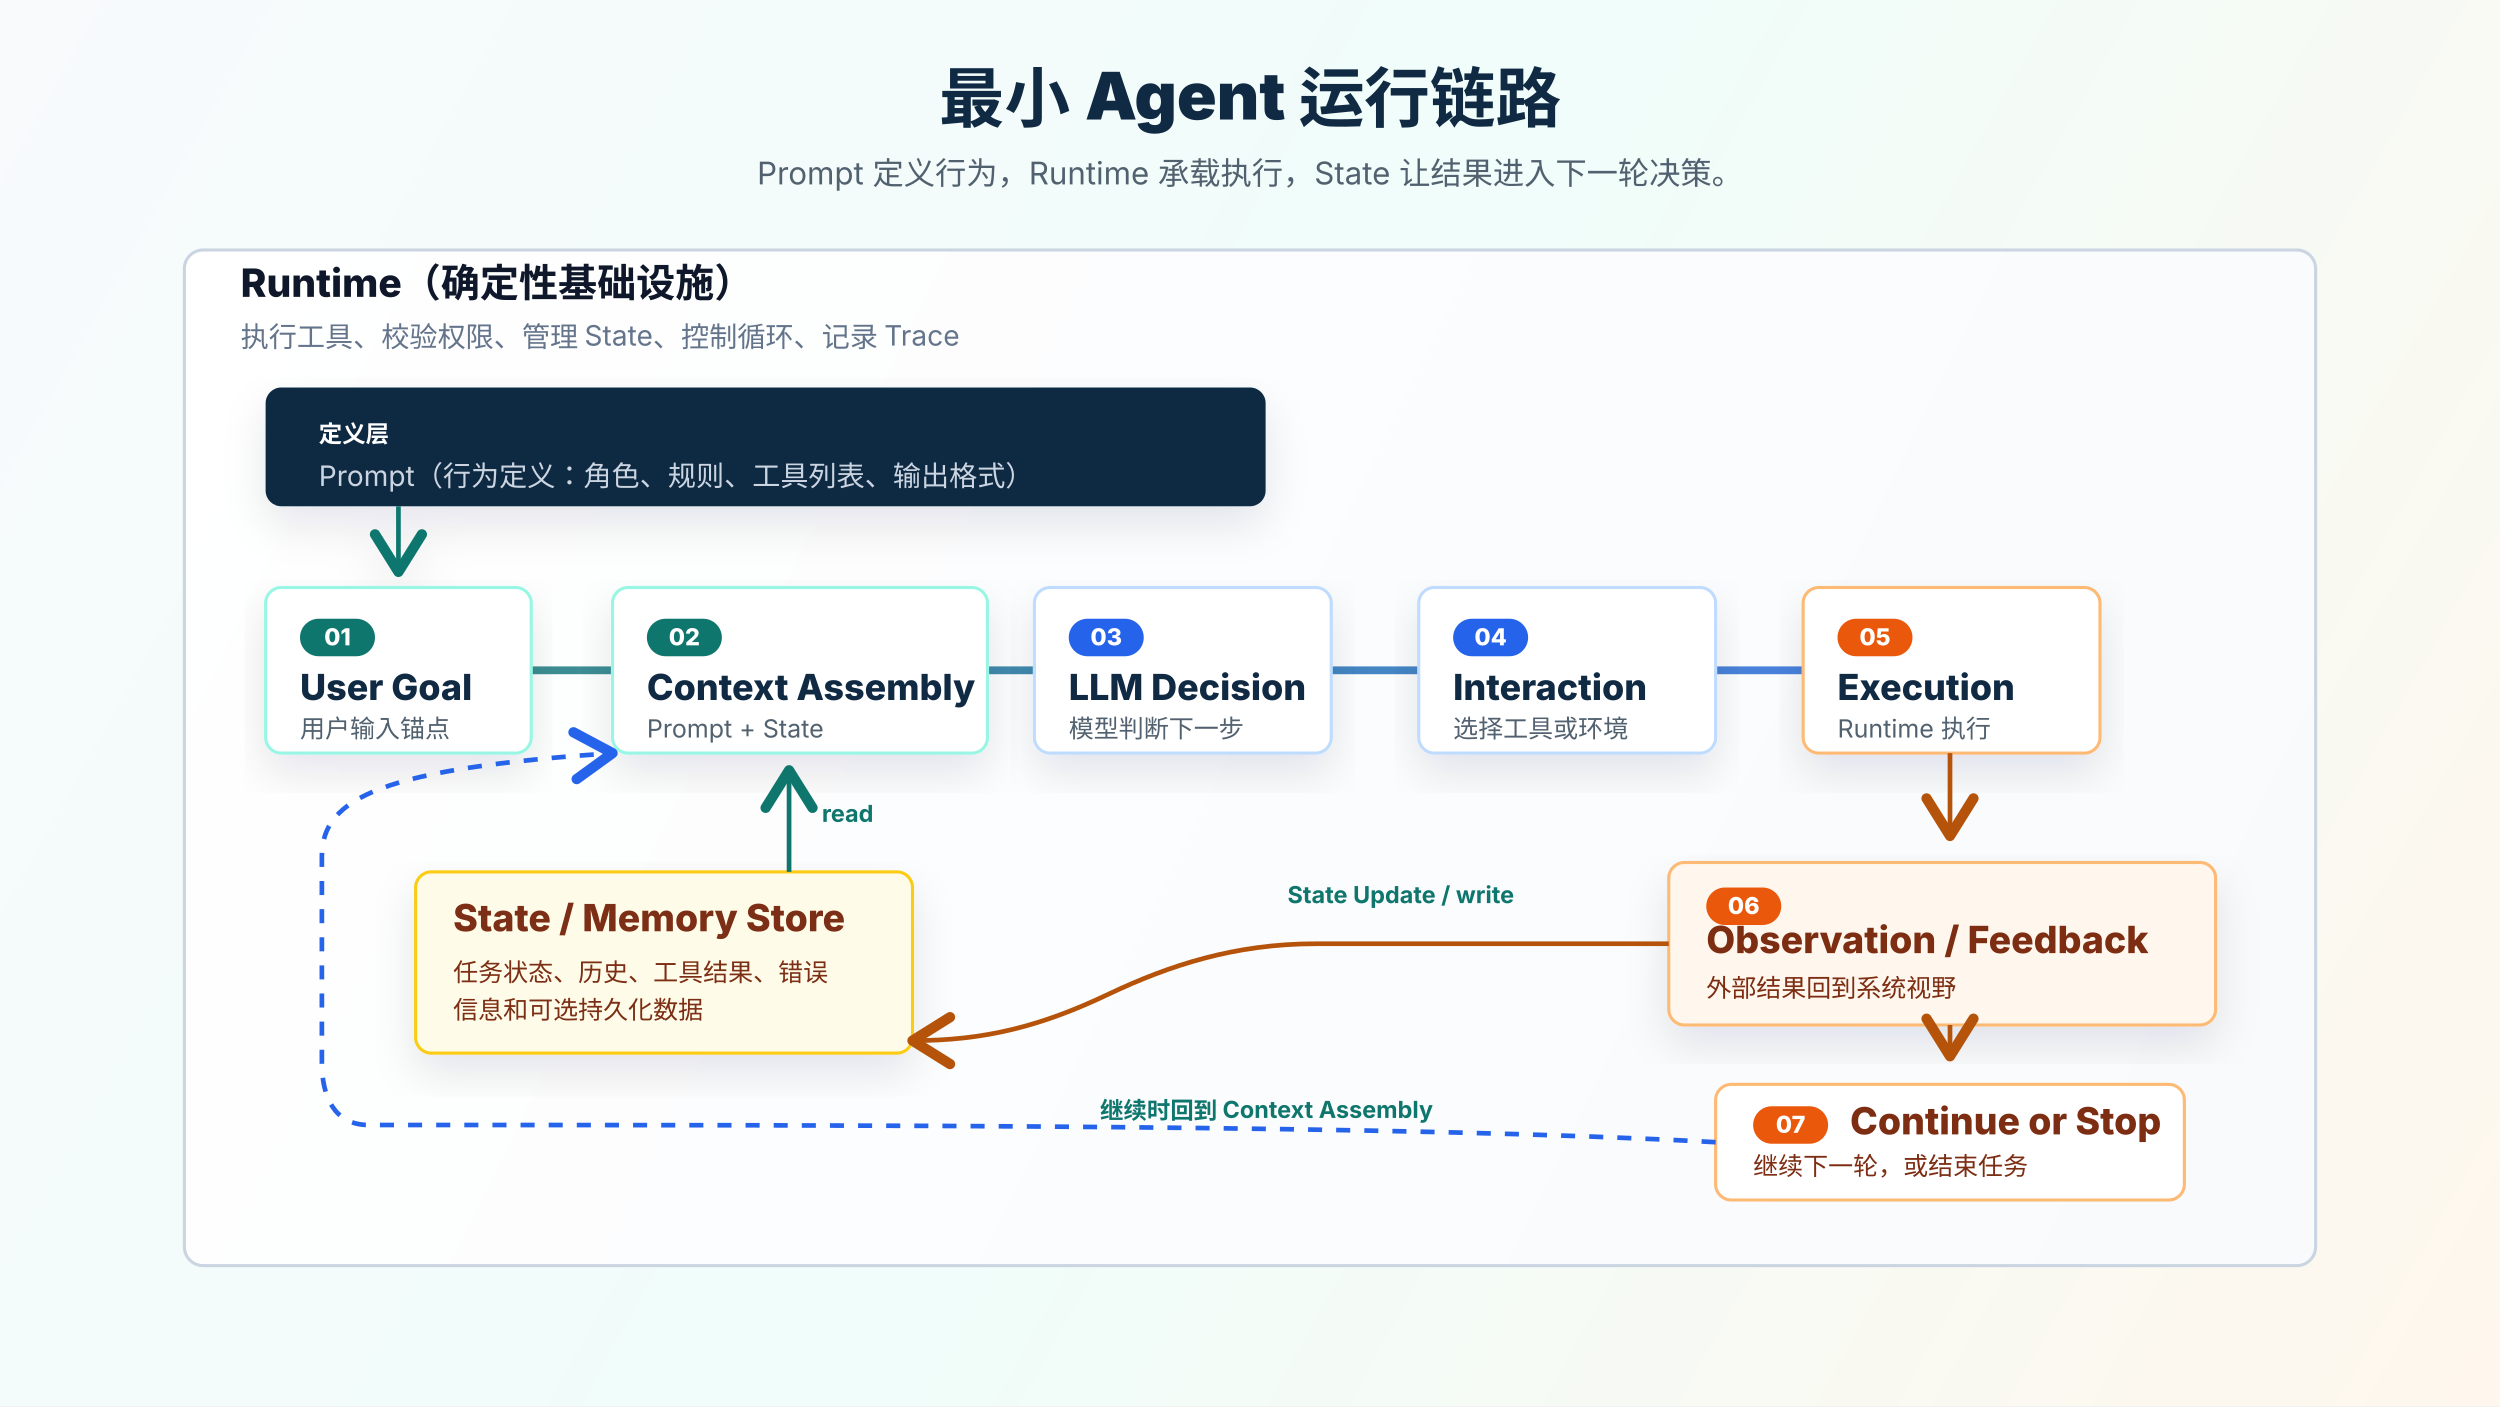
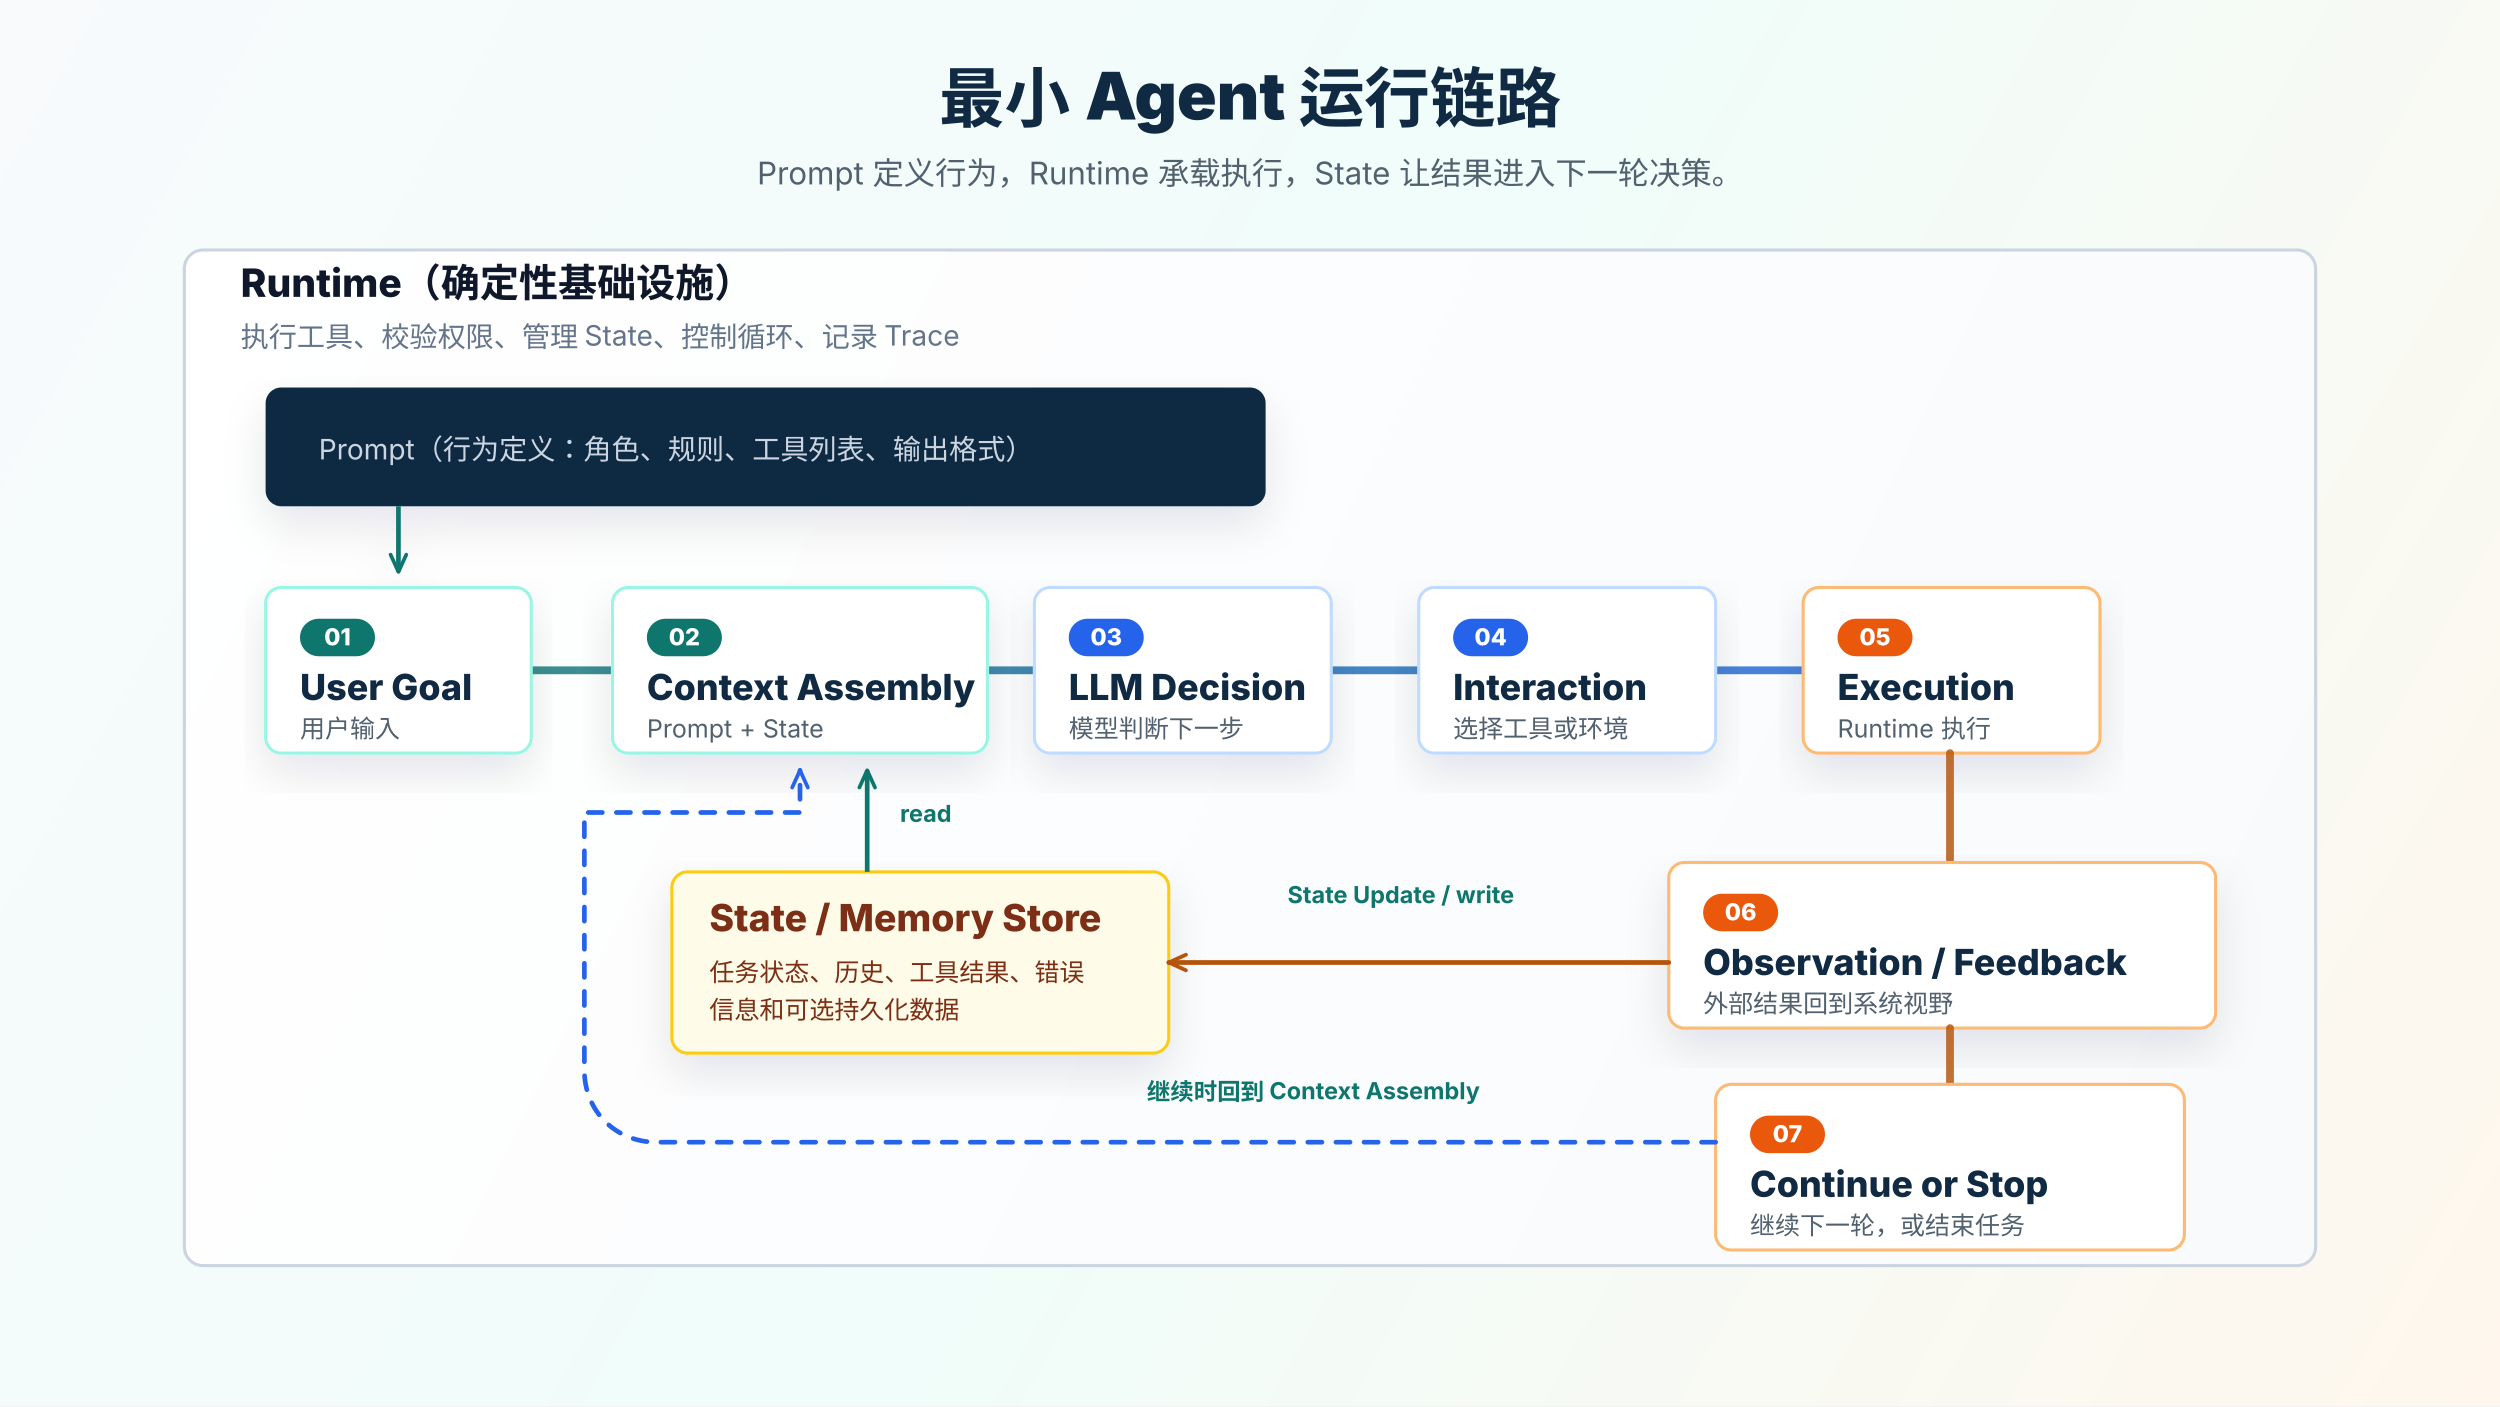
<svg xmlns="http://www.w3.org/2000/svg" width="1600" height="900" viewBox="0 0 1600 900" fill="none" role="img" aria-labelledby="title desc">
  <defs>
    <linearGradient id="page" x1="0" y1="0" x2="1600" y2="900" gradientUnits="userSpaceOnUse">
      <stop stop-color="#F8FAFC" />
      <stop offset="0.5" stop-color="#F0Fdfa" />
      <stop offset="1" stop-color="#FFF7ED" />
    </linearGradient>
    <linearGradient id="runtime" x1="120" y1="120" x2="1480" y2="790" gradientUnits="userSpaceOnUse">
      <stop stop-color="#FFFFFF" />
      <stop offset="1" stop-color="#F8FAFC" />
    </linearGradient>
    <linearGradient id="mainStep" x1="250" y1="330" x2="1350" y2="330" gradientUnits="userSpaceOnUse">
      <stop stop-color="#0F766E" />
      <stop offset="1" stop-color="#2563EB" />
    </linearGradient>
    <filter id="softShadow" x="-8%" y="-16%" width="116%" height="140%" color-interpolation-filters="sRGB">
      <feDropShadow dx="0" dy="12" stdDeviation="14" flood-color="#0F172A" flood-opacity="0.10" />
    </filter>
    <marker id="arrowTeal" markerWidth="14" markerHeight="14" refX="10" refY="7" orient="auto" markerUnits="strokeWidth">
      <path d="M2 2L10 7L2 12" stroke="#0F766E" stroke-width="2.2" stroke-linecap="round" stroke-linejoin="round" />
    </marker>
    <marker id="arrowBlue" markerWidth="14" markerHeight="14" refX="10" refY="7" orient="auto" markerUnits="strokeWidth">
      <path d="M2 2L10 7L2 12" stroke="#2563EB" stroke-width="2.2" stroke-linecap="round" stroke-linejoin="round" />
    </marker>
    <marker id="arrowAmber" markerWidth="14" markerHeight="14" refX="10" refY="7" orient="auto" markerUnits="strokeWidth">
      <path d="M2 2L10 7L2 12" stroke="#B45309" stroke-width="2.2" stroke-linecap="round" stroke-linejoin="round" />
    </marker>
+     <marker id="arrowTealSmall" markerWidth="18" markerHeight="18" refX="15" refY="9" orient="auto" markerUnits="userSpaceOnUse">
+       <path d="M4 4L15 9L4 14" stroke="#0F766E" stroke-width="2.4" stroke-linecap="round" stroke-linejoin="round" />
+     </marker>
+     <marker id="arrowBlueSmall" markerWidth="18" markerHeight="18" refX="15" refY="9" orient="auto" markerUnits="userSpaceOnUse">
+       <path d="M4 4L15 9L4 14" stroke="#2563EB" stroke-width="2.4" stroke-linecap="round" stroke-linejoin="round" />
+     </marker>
+     <marker id="arrowAmberSmall" markerWidth="18" markerHeight="18" refX="15" refY="9" orient="auto" markerUnits="userSpaceOnUse">
+       <path d="M4 4L15 9L4 14" stroke="#B45309" stroke-width="2.4" stroke-linecap="round" stroke-linejoin="round" />
+     </marker>
    <style>
      .title { font: 850 42px/1.15 -apple-system, BlinkMacSystemFont, "Segoe UI", "Noto Sans SC", "Microsoft YaHei", sans-serif; fill: #102A43; letter-spacing: 0; }
      .subtitle { font: 430 20px/1.45 -apple-system, BlinkMacSystemFont, "Segoe UI", "Noto Sans SC", "Microsoft YaHei", sans-serif; fill: #52616F; letter-spacing: 0; }
      .runtimeTitle { font: 780 25px/1.2 -apple-system, BlinkMacSystemFont, "Segoe UI", "Noto Sans SC", "Microsoft YaHei", sans-serif; fill: #0F172A; letter-spacing: 0; }
      .runtimeNote { font: 430 18px/1.35 -apple-system, BlinkMacSystemFont, "Segoe UI", "Noto Sans SC", "Microsoft YaHei", sans-serif; fill: #64748B; letter-spacing: 0; }
      .stepNo { font: 800 15px/1.2 -apple-system, BlinkMacSystemFont, "Segoe UI", "Noto Sans SC", "Microsoft YaHei", sans-serif; fill: #FFFFFF; letter-spacing: 0; }
      .stepTitle { font: 800 23px/1.2 -apple-system, BlinkMacSystemFont, "Segoe UI", "Noto Sans SC", "Microsoft YaHei", sans-serif; fill: #102A43; letter-spacing: 0; }
      .stepNote { font: 430 16px/1.35 -apple-system, BlinkMacSystemFont, "Segoe UI", "Noto Sans SC", "Microsoft YaHei", sans-serif; fill: #52616F; letter-spacing: 0; }
      .promptNote { font: 430 18px/1.35 -apple-system, BlinkMacSystemFont, "Segoe UI", "Noto Sans SC", "Microsoft YaHei", sans-serif; fill: #CBD5E1; letter-spacing: 0; }
      .sideTitle { font: 800 24px/1.2 -apple-system, BlinkMacSystemFont, "Segoe UI", "Noto Sans SC", "Microsoft YaHei", sans-serif; fill: #7C2D12; letter-spacing: 0; }
      .sideNote { font: 430 16px/1.4 -apple-system, BlinkMacSystemFont, "Segoe UI", "Noto Sans SC", "Microsoft YaHei", sans-serif; fill: #7C2D12; letter-spacing: 0; }
+       .sideStepTitle { font: 800 22px/1.2 -apple-system, BlinkMacSystemFont, "Segoe UI", "Noto Sans SC", "Microsoft YaHei", sans-serif; fill: #7C2D12; letter-spacing: 0; }
+       .sideStepNote { font: 430 16px/1.4 -apple-system, BlinkMacSystemFont, "Segoe UI", "Noto Sans SC", "Microsoft YaHei", sans-serif; fill: #7C2D12; letter-spacing: 0; }
      .smallLabel { font: 700 15px/1.2 -apple-system, BlinkMacSystemFont, "Segoe UI", "Noto Sans SC", "Microsoft YaHei", sans-serif; fill: #0F766E; letter-spacing: 0; }
    </style>
  </defs>
  <rect width="1600" height="900" fill="url(#page)" />
  <text x="800" y="78" text-anchor="middle" class="title">最小 Agent 运行链路</text>
  <text x="800" y="118" text-anchor="middle" class="subtitle">Prompt 定义行为，Runtime 承载执行，State 让结果进入下一轮决策。</text>
  <rect x="118" y="160" width="1364" height="650" rx="12" fill="url(#runtime)" stroke="#CBD5E1" stroke-width="2" />
  <g transform="translate(154 190)">
    <text x="0" y="0" class="runtimeTitle">Runtime（确定性基础设施）</text>
    <text x="0" y="32" class="runtimeNote">执行工具、校验权限、管理 State、控制循环、记录 Trace</text>
  </g>
  <g transform="translate(170 248)" filter="url(#softShadow)">
    <rect x="0" y="0" width="640" height="76" rx="10" fill="#102A43" />
-     <text x="34" y="35" class="stepNo">定义层</text>
-     <text x="34" y="63" class="promptNote">Prompt（行为定义：角色、规则、工具列表、输出格式）</text>
-     <path d="M85 76V118" stroke="#0F766E" stroke-width="3" marker-end="url(#arrowTeal)" />
+     <text x="34" y="46" class="promptNote">Prompt（行为定义：角色、规则、工具列表、输出格式）</text>
+     <path d="M85 76V118" stroke="#0F766E" stroke-width="3" marker-end="url(#arrowTealSmall)" />
  </g>
  <g>
    <path d="M255 429H1250" stroke="url(#mainStep)" stroke-width="5" stroke-linecap="round" opacity="0.82" />
    <g transform="translate(170 376)">
      <rect x="0" y="0" width="170" height="106" rx="10" fill="#FFFFFF" stroke="#99F6E4" stroke-width="2" filter="url(#softShadow)" />
      <rect x="22" y="20" width="48" height="24" rx="12" fill="#0F766E" />
      <text x="46" y="37" text-anchor="middle" class="stepNo">01</text>
      <text x="22" y="72" class="stepTitle">User Goal</text>
-       <text x="22" y="96" class="stepNote">用户输入锚点</text>
+       <text x="22" y="96" class="stepNote">用户输入</text>
    </g>
    <g transform="translate(392 376)">
      <rect x="0" y="0" width="240" height="106" rx="10" fill="#FFFFFF" stroke="#99F6E4" stroke-width="2" filter="url(#softShadow)" />
      <rect x="22" y="20" width="48" height="24" rx="12" fill="#0F766E" />
      <text x="46" y="37" text-anchor="middle" class="stepNo">02</text>
      <text x="22" y="72" class="stepTitle">Context Assembly</text>
      <text x="22" y="96" class="stepNote">Prompt + State</text>
    </g>
    <g transform="translate(662 376)">
      <rect x="0" y="0" width="190" height="106" rx="10" fill="#FFFFFF" stroke="#BFDBFE" stroke-width="2" filter="url(#softShadow)" />
      <rect x="22" y="20" width="48" height="24" rx="12" fill="#2563EB" />
      <text x="46" y="37" text-anchor="middle" class="stepNo">03</text>
      <text x="22" y="72" class="stepTitle">LLM Decision</text>
      <text x="22" y="96" class="stepNote">模型判断下一步</text>
    </g>
    <g transform="translate(908 376)">
      <rect x="0" y="0" width="190" height="106" rx="10" fill="#FFFFFF" stroke="#BFDBFE" stroke-width="2" filter="url(#softShadow)" />
      <rect x="22" y="20" width="48" height="24" rx="12" fill="#2563EB" />
      <text x="46" y="37" text-anchor="middle" class="stepNo">04</text>
      <text x="22" y="72" class="stepTitle">Interaction</text>
      <text x="22" y="96" class="stepNote">选择工具或环境</text>
    </g>
    <g transform="translate(1154 376)">
      <rect x="0" y="0" width="190" height="106" rx="10" fill="#FFFFFF" stroke="#FDBA74" stroke-width="2" filter="url(#softShadow)" />
      <rect x="22" y="20" width="48" height="24" rx="12" fill="#EA580C" />
      <text x="46" y="37" text-anchor="middle" class="stepNo">05</text>
      <text x="22" y="72" class="stepTitle">Execution</text>
      <text x="22" y="96" class="stepNote">Runtime 执行</text>
    </g>
  </g>
  <g>
-     <path d="M1248 482V535" stroke="#B45309" stroke-width="3" marker-end="url(#arrowAmber)" />
+     <path d="M1248 482V552" stroke="#B45309" stroke-width="5" stroke-linecap="round" opacity="0.82" />
    <g transform="translate(1068 552)">
-       <rect x="0" y="0" width="350" height="104" rx="10" fill="#FFF7ED" stroke="#FDBA74" stroke-width="2" filter="url(#softShadow)" />
-       <rect x="24" y="16" width="48" height="24" rx="12" fill="#EA580C" />
-       <text x="48" y="33" text-anchor="middle" class="stepNo">06</text>
-       <text x="24" y="58" class="sideTitle">Observation / Feedback</text>
-       <text x="24" y="86" class="sideNote">外部结果回到系统视野</text>
+       <rect x="0" y="0" width="350" height="106" rx="10" fill="#FFFFFF" stroke="#FDBA74" stroke-width="2" filter="url(#softShadow)" />
+       <rect x="22" y="20" width="48" height="24" rx="12" fill="#EA580C" />
+       <text x="46" y="37" text-anchor="middle" class="stepNo">06</text>
+       <text x="22" y="72" class="stepTitle">Observation / Feedback</text>
+       <text x="22" y="96" class="stepNote">外部结果回到系统视野</text>
    </g>
-     <path d="M1248 656V676" stroke="#B45309" stroke-width="3" marker-end="url(#arrowAmber)" />
+     <path d="M1248 658V694" stroke="#B45309" stroke-width="5" stroke-linecap="round" opacity="0.82" />
    <g transform="translate(1098 694)">
-       <rect x="0" y="0" width="300" height="74" rx="10" fill="#FFFFFF" stroke="#FDBA74" stroke-width="2" />
-       <rect x="24" y="14" width="48" height="24" rx="12" fill="#EA580C" />
-       <text x="48" y="31" text-anchor="middle" class="stepNo">07</text>
-       <text x="86" y="32" class="sideTitle">Continue or Stop</text>
-       <text x="24" y="58" class="sideNote">继续下一轮，或结束任务</text>
+       <rect x="0" y="0" width="300" height="106" rx="10" fill="#FFFFFF" stroke="#FDBA74" stroke-width="2" />
+       <rect x="22" y="20" width="48" height="24" rx="12" fill="#EA580C" />
+       <text x="46" y="37" text-anchor="middle" class="stepNo">07</text>
+       <text x="22" y="72" class="stepTitle">Continue or Stop</text>
+       <text x="22" y="96" class="stepNote">继续下一轮，或结束任务</text>
    </g>
  </g>
-   <g transform="translate(266 558)" filter="url(#softShadow)">
+   <g transform="translate(430 558)" filter="url(#softShadow)">
    <rect x="0" y="0" width="318" height="116" rx="10" fill="#FEFCE8" stroke="#FACC15" stroke-width="2" />
    <text x="24" y="38" class="sideTitle" fill="#713F12">State / Memory Store</text>
    <text x="24" y="70" class="sideNote" fill="#713F12">任务状态、历史、工具结果、错误</text>
    <text x="24" y="94" class="sideNote" fill="#713F12">信息和可选持久化数据</text>
  </g>
-   <path d="M505 558V493" stroke="#0F766E" stroke-width="3" marker-end="url(#arrowTeal)" />
-   <text x="526" y="526" class="smallLabel">read</text>
-   <path d="M1068 604H842C790 604 748 618 710 636C666 657 630 666 584 666" stroke="#B45309" stroke-width="3" fill="none" marker-end="url(#arrowAmber)" />
+   <path d="M555 558V493" stroke="#0F766E" stroke-width="3" marker-end="url(#arrowTealSmall)" />
+   <text x="576" y="526" class="smallLabel">read</text>
+   <path d="M1068 616H748" stroke="#B45309" stroke-width="3" fill="none" stroke-linecap="round" marker-end="url(#arrowAmberSmall)" />
  <text x="824" y="578" class="smallLabel" fill="#B45309">State Update / write</text>
-   <path d="M1098 731C900 720 560 720 236 720C214 720 206 702 206 680V548C206 510 246 492 392 482" stroke="#2563EB" stroke-width="3" fill="none" stroke-dasharray="9 9" marker-end="url(#arrowBlue)" />
-   <text x="704" y="716" class="smallLabel" fill="#2563EB">继续时回到 Context Assembly</text>
+   <path d="M1098 731H420C394 731 374 711 374 685V520H512V493" stroke="#2563EB" stroke-width="3" fill="none" stroke-linecap="round" stroke-linejoin="round" stroke-dasharray="9 9" marker-end="url(#arrowBlueSmall)" />
+   <text x="734" y="704" class="smallLabel" fill="#2563EB">继续时回到 Context Assembly</text>
</svg>
